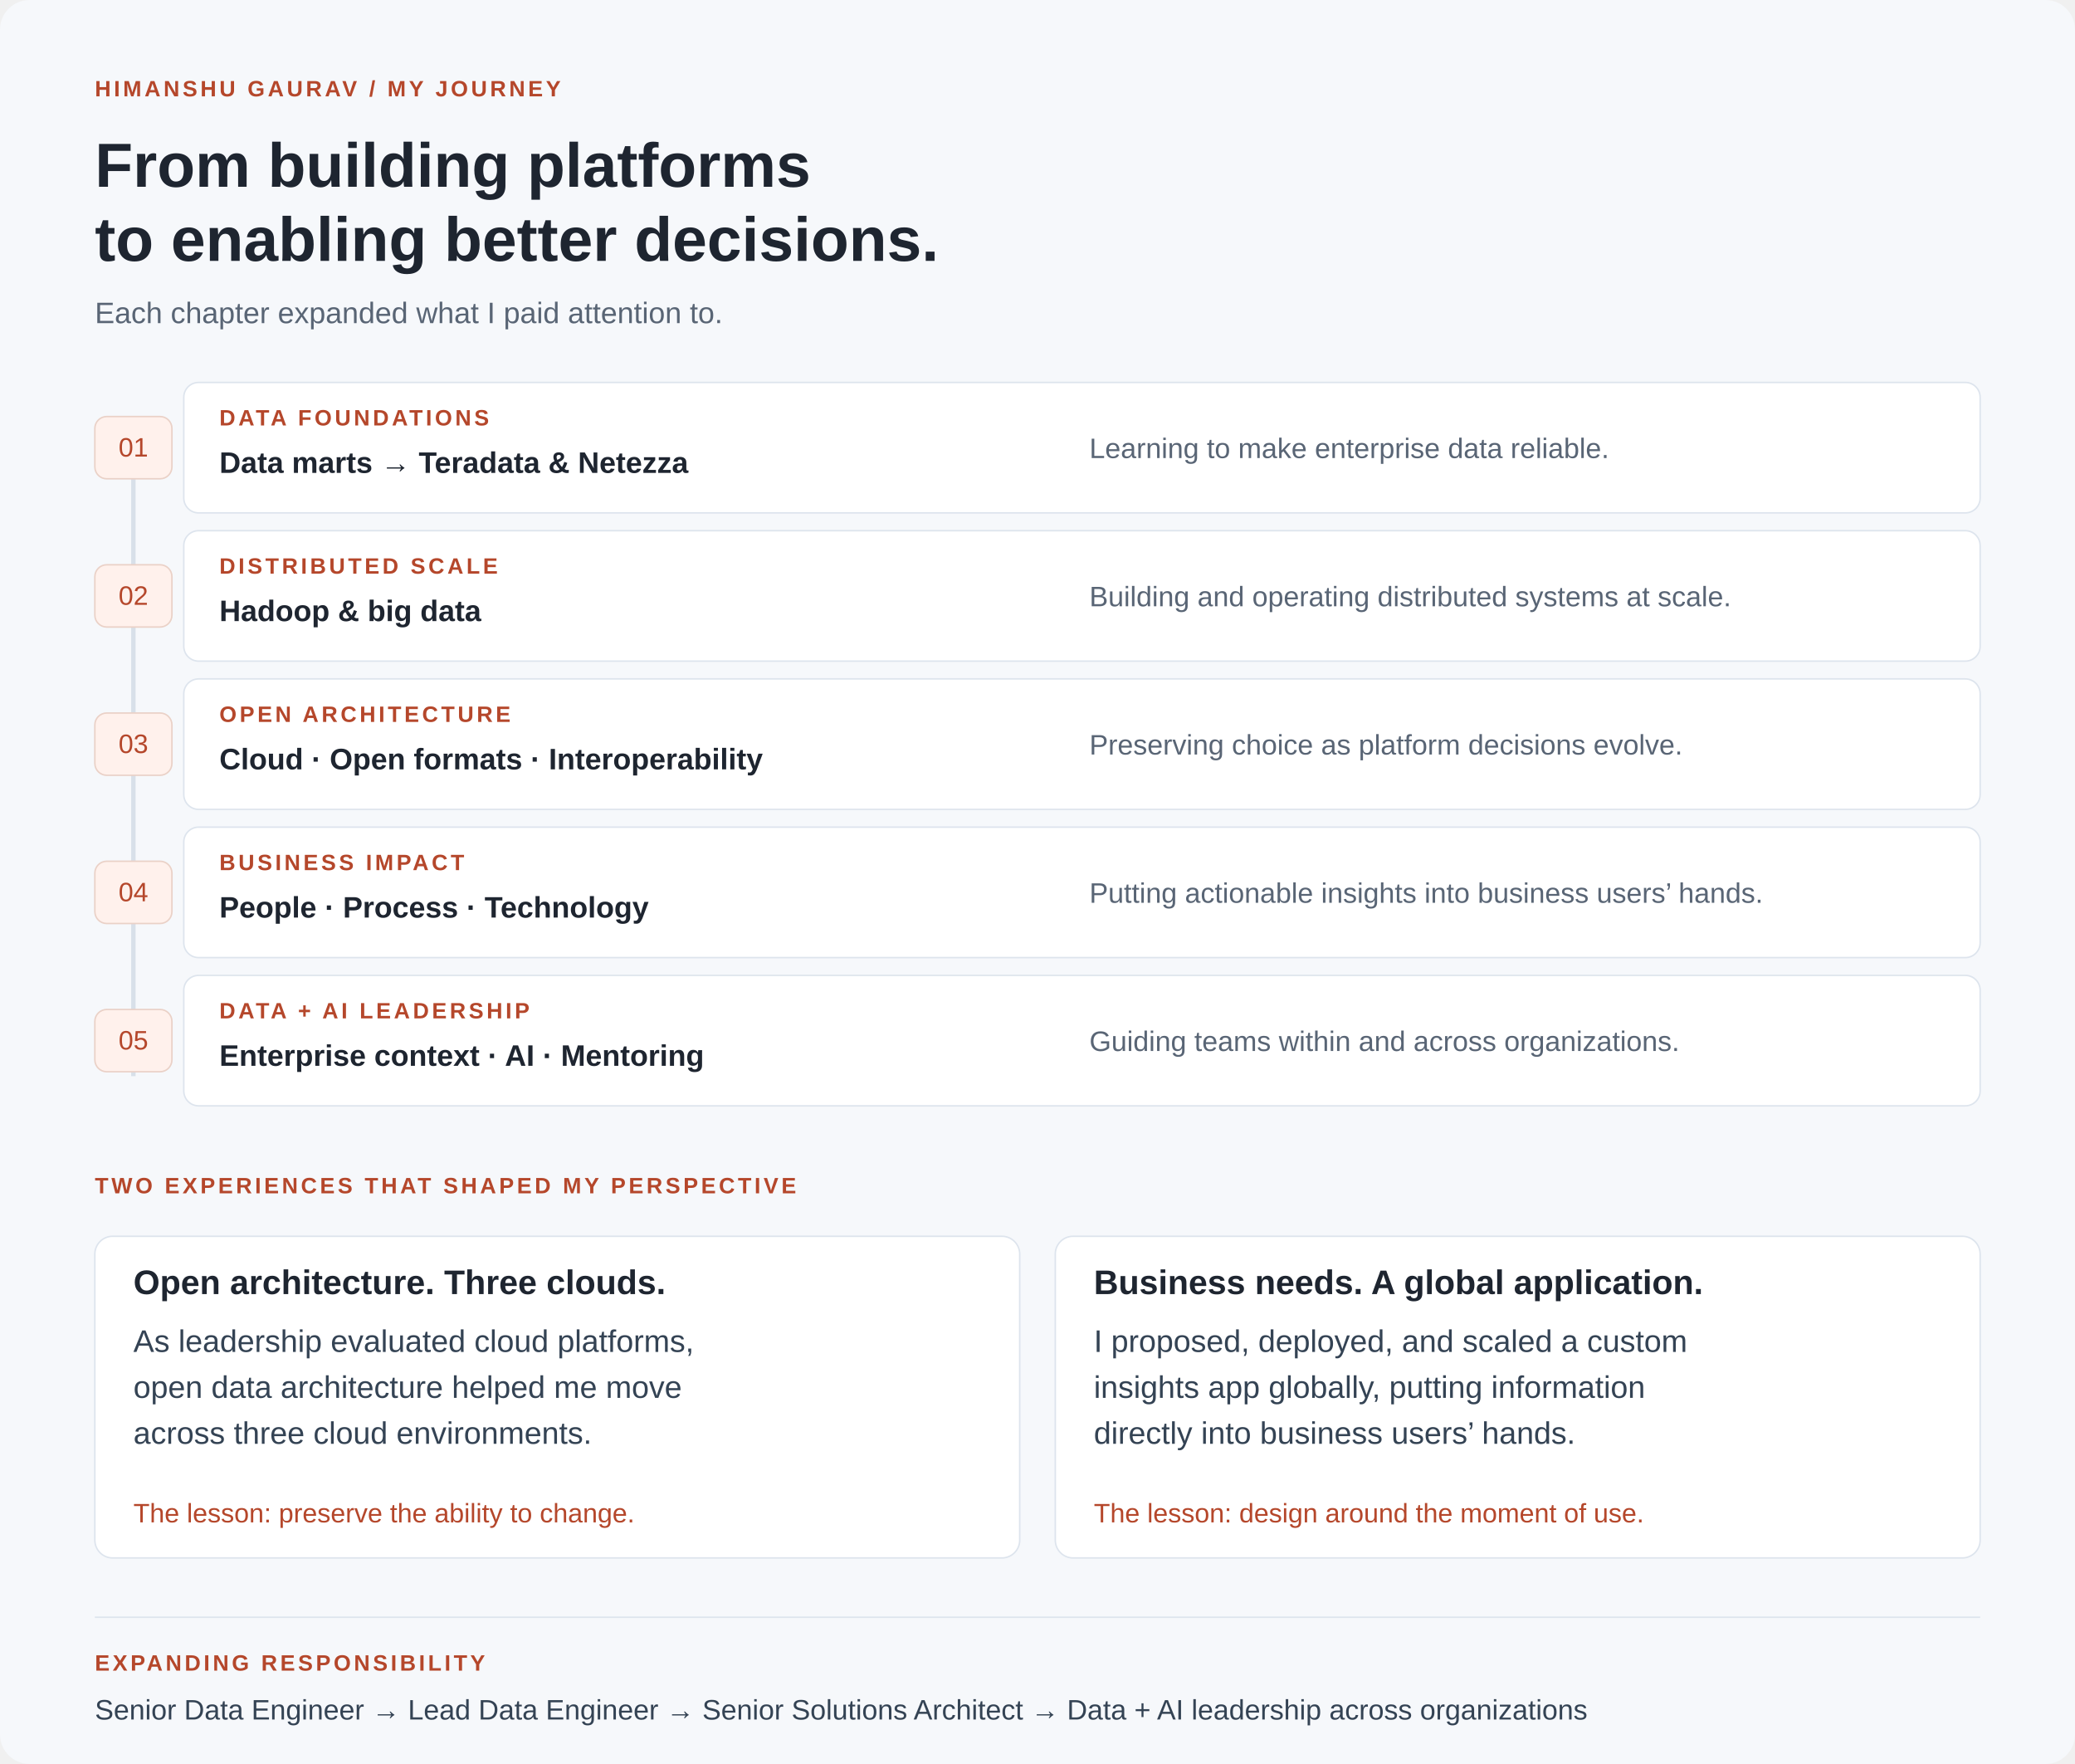
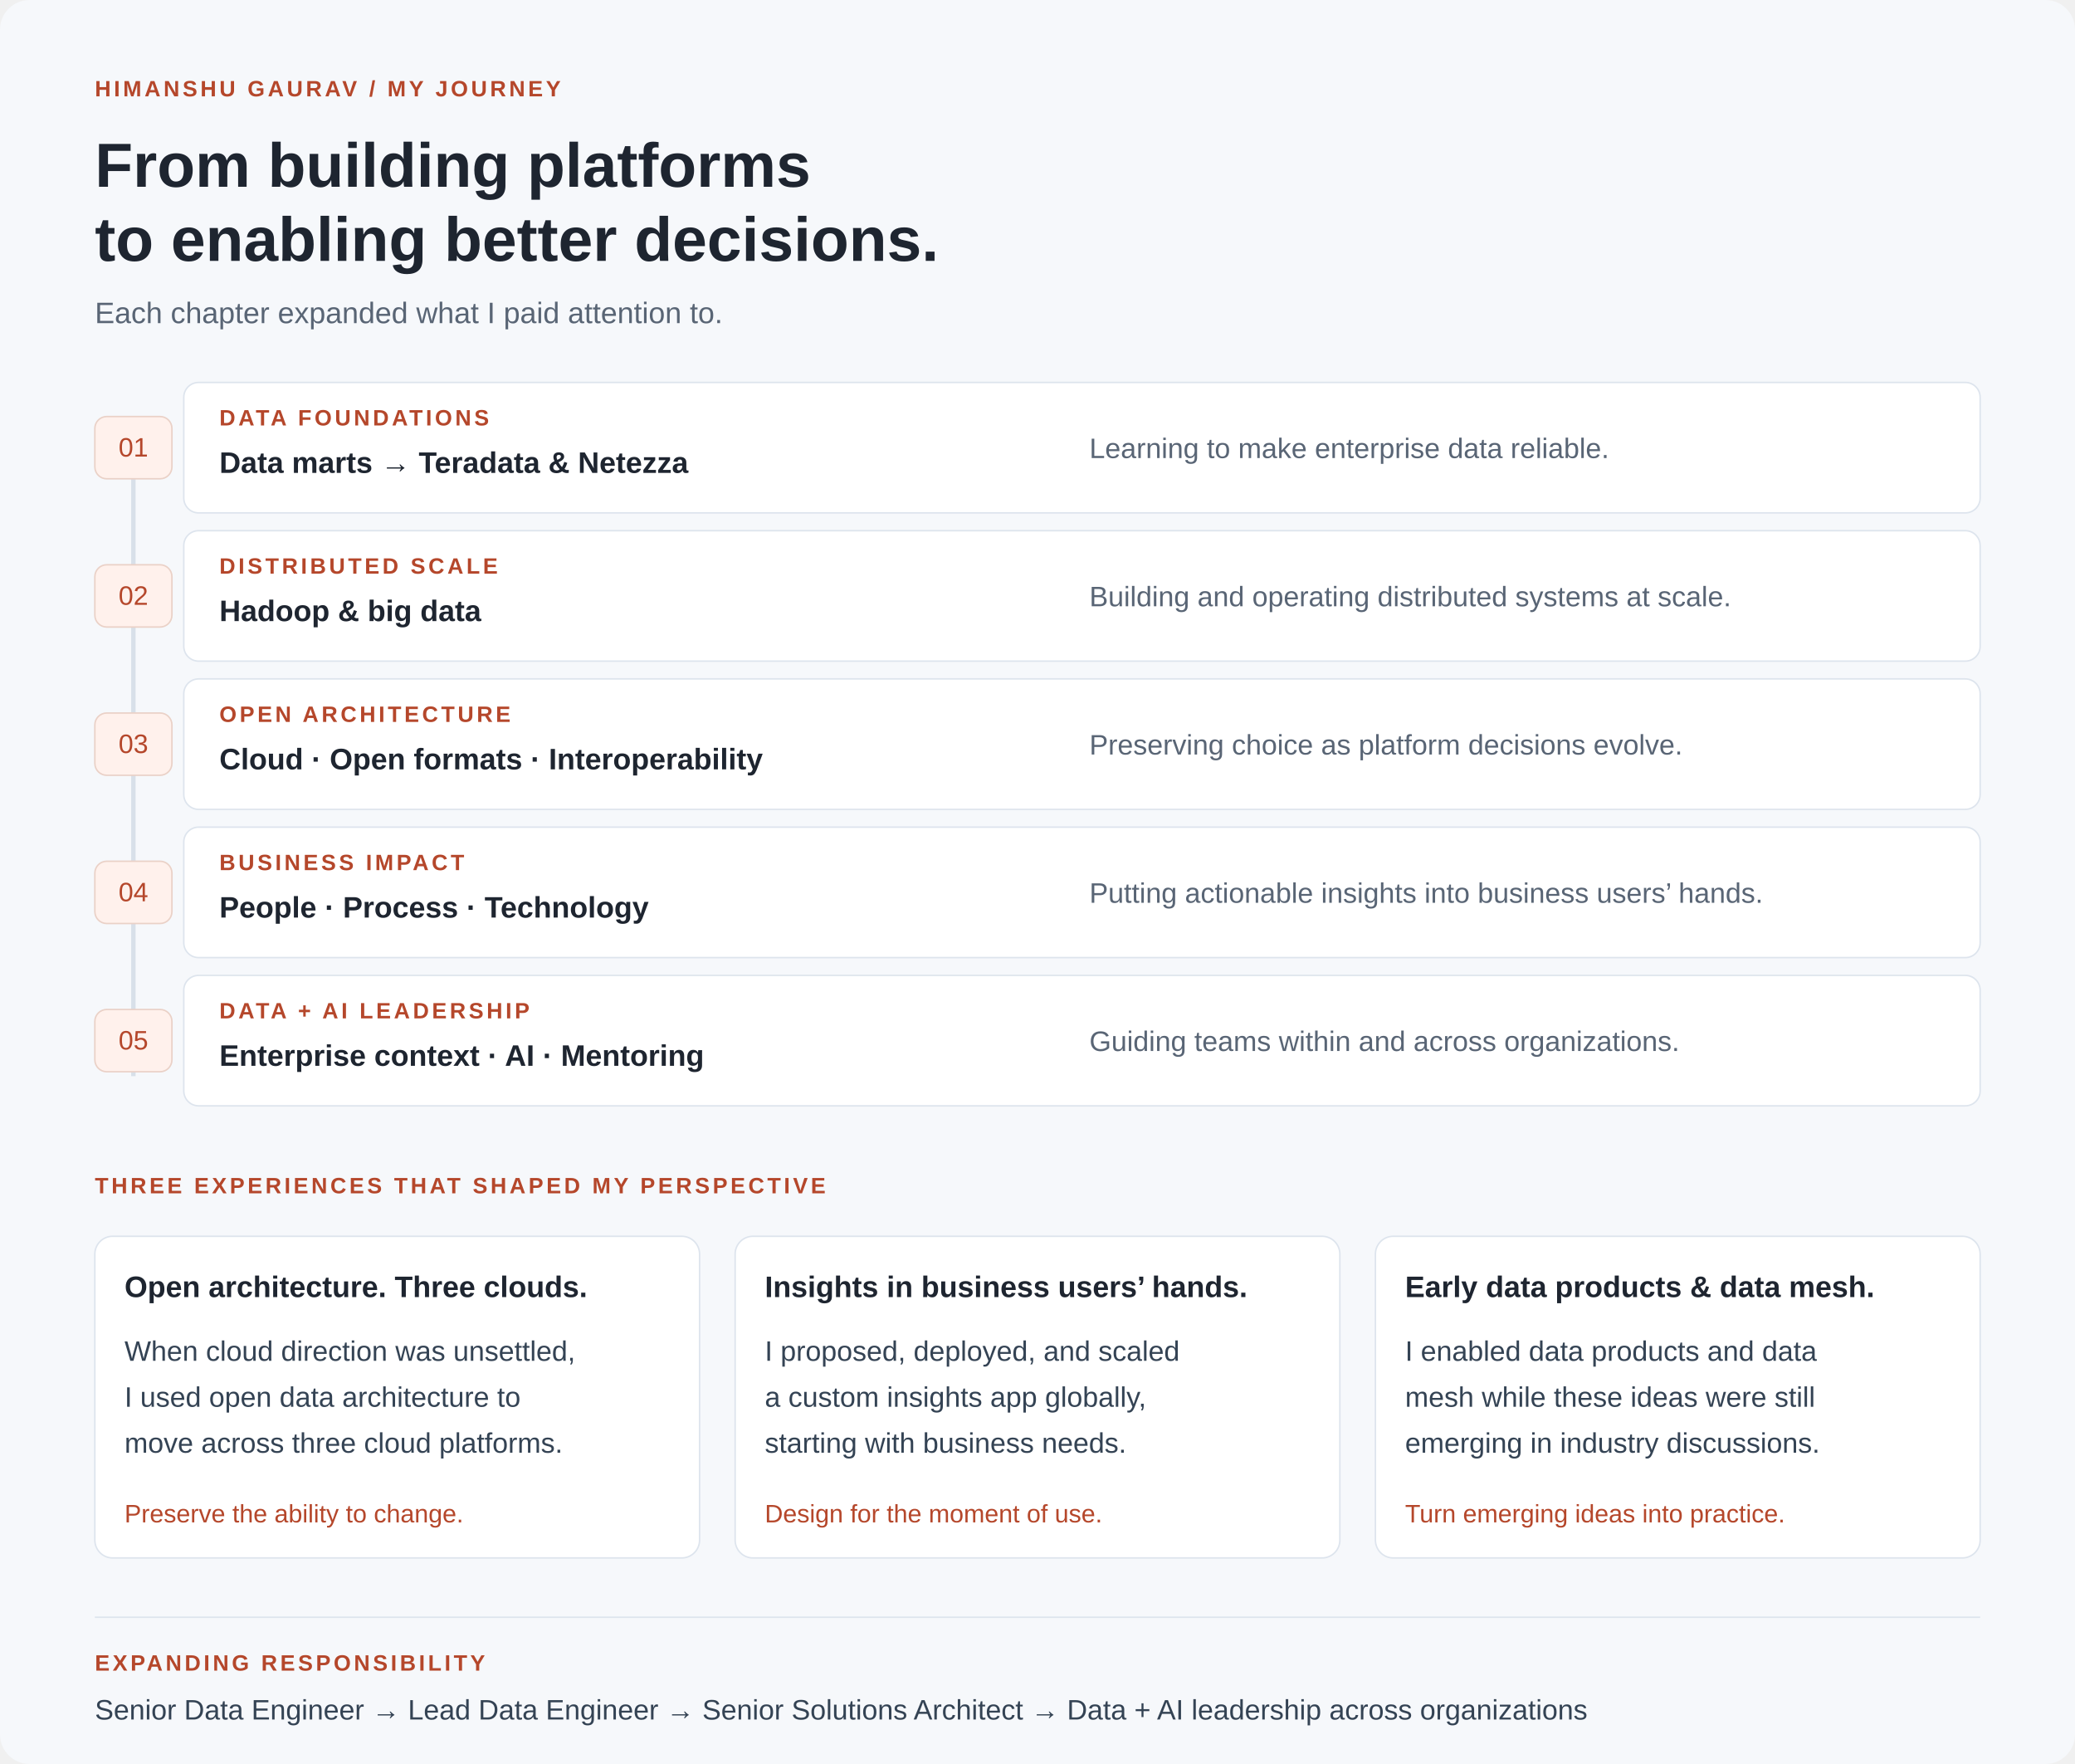
<svg xmlns="http://www.w3.org/2000/svg" width="1400" height="1190" viewBox="0 0 1400 1190" role="img" aria-labelledby="title desc">
  <rect width="1400" height="1190" rx="20" fill="#f6f8fb" />
  <style>text{font-family:Arial,Helvetica,sans-serif}.label{font-size:15px;letter-spacing:2px;fill:#b5472b;font-weight:700}.title{font-size:42px;font-weight:700;fill:#1e2530}.small{font-size:20px;fill:#596575}.body{font-size:21px;fill:#344354}</style>
  <text x="64" y="65" class="label">HIMANSHU GAURAV / MY JOURNEY</text>
  <text x="64" y="126" class="title">From building platforms</text>
  <text x="64" y="176" class="title">to enabling better decisions.</text>
  <text x="64" y="218" class="small">Each chapter expanded what I paid attention to.</text>
  <line x1="90" y1="296" x2="90" y2="726" stroke="#d8e0e9" stroke-width="3" />
  <rect x="124" y="258" width="1212" height="88" rx="10" fill="#fff" stroke="#dde4ed" />
  <rect x="64" y="281" width="52" height="42" rx="8" fill="#fff1ec" stroke="#ead1c7" />
  <text x="90" y="308" text-anchor="middle" font-size="18" fill="#b5472b">01</text>
  <text x="148" y="287" class="label">DATA FOUNDATIONS</text>
  <text x="148" y="319" font-size="20" font-weight="700" fill="#1e2530">Data marts → Teradata &amp; Netezza</text>
  <text x="735" y="309" font-size="19" fill="#596575">Learning to make enterprise data reliable.</text>
  <rect x="124" y="358" width="1212" height="88" rx="10" fill="#fff" stroke="#dde4ed" />
  <rect x="64" y="381" width="52" height="42" rx="8" fill="#fff1ec" stroke="#ead1c7" />
  <text x="90" y="408" text-anchor="middle" font-size="18" fill="#b5472b">02</text>
  <text x="148" y="387" class="label">DISTRIBUTED SCALE</text>
  <text x="148" y="419" font-size="20" font-weight="700" fill="#1e2530">Hadoop &amp; big data</text>
  <text x="735" y="409" font-size="19" fill="#596575">Building and operating distributed systems at scale.</text>
  <rect x="124" y="458" width="1212" height="88" rx="10" fill="#fff" stroke="#dde4ed" />
  <rect x="64" y="481" width="52" height="42" rx="8" fill="#fff1ec" stroke="#ead1c7" />
  <text x="90" y="508" text-anchor="middle" font-size="18" fill="#b5472b">03</text>
  <text x="148" y="487" class="label">OPEN ARCHITECTURE</text>
  <text x="148" y="519" font-size="20" font-weight="700" fill="#1e2530">Cloud · Open formats · Interoperability</text>
  <text x="735" y="509" font-size="19" fill="#596575">Preserving choice as platform decisions evolve.</text>
  <rect x="124" y="558" width="1212" height="88" rx="10" fill="#fff" stroke="#dde4ed" />
  <rect x="64" y="581" width="52" height="42" rx="8" fill="#fff1ec" stroke="#ead1c7" />
  <text x="90" y="608" text-anchor="middle" font-size="18" fill="#b5472b">04</text>
  <text x="148" y="587" class="label">BUSINESS IMPACT</text>
  <text x="148" y="619" font-size="20" font-weight="700" fill="#1e2530">People · Process · Technology</text>
  <text x="735" y="609" font-size="19" fill="#596575">Putting actionable insights into business users’ hands.</text>
  <rect x="124" y="658" width="1212" height="88" rx="10" fill="#fff" stroke="#dde4ed" />
  <rect x="64" y="681" width="52" height="42" rx="8" fill="#fff1ec" stroke="#ead1c7" />
  <text x="90" y="708" text-anchor="middle" font-size="18" fill="#b5472b">05</text>
  <text x="148" y="687" class="label">DATA + AI LEADERSHIP</text>
  <text x="148" y="719" font-size="20" font-weight="700" fill="#1e2530">Enterprise context · AI · Mentoring</text>
  <text x="735" y="709" font-size="19" fill="#596575">Guiding teams within and across organizations.</text>
-   <text x="64" y="805" class="label">TWO EXPERIENCES THAT SHAPED MY PERSPECTIVE</text>
-   <rect x="64" y="834" width="624" height="217" rx="12" fill="#fff" stroke="#dde4ed" />
-   <rect x="712" y="834" width="624" height="217" rx="12" fill="#fff" stroke="#dde4ed" />
-   <text x="90" y="873" font-size="23" font-weight="700" fill="#1e2530">Open architecture. Three clouds.</text>
-   <text x="90" y="912" class="body">
-     <tspan x="90">As leadership evaluated cloud platforms,</tspan>
-     <tspan x="90" dy="31">open data architecture helped me move</tspan>
-     <tspan x="90" dy="31">across three cloud environments.</tspan>
+   <text x="64" y="805" class="label">THREE EXPERIENCES THAT SHAPED MY PERSPECTIVE</text>
+   <rect x="64" y="834" width="408" height="217" rx="12" fill="#fff" stroke="#dde4ed" />
+   <text x="84" y="875" font-size="20" font-weight="700" fill="#1e2530">Open architecture. Three clouds.</text>
+   <text x="84" y="918" font-size="19" fill="#344354">
+     <tspan x="84">When cloud direction was unsettled,</tspan>
+     <tspan x="84" dy="31">I used open data architecture to</tspan>
+     <tspan x="84" dy="31">move across three cloud platforms.</tspan>
  </text>
-   <text x="90" y="1027" font-size="18" fill="#b5472b">The lesson: preserve the ability to change.</text>
-   <text x="738" y="873" font-size="23" font-weight="700" fill="#1e2530">Business needs. A global application.</text>
-   <text x="738" y="912" class="body">
-     <tspan x="738">I proposed, deployed, and scaled a custom</tspan>
-     <tspan x="738" dy="31">insights app globally, putting information</tspan>
-     <tspan x="738" dy="31">directly into business users’ hands.</tspan>
+   <text x="84" y="1027" font-size="17" fill="#b5472b">Preserve the ability to change.</text>
+   <rect x="496" y="834" width="408" height="217" rx="12" fill="#fff" stroke="#dde4ed" />
+   <text x="516" y="875" font-size="20" font-weight="700" fill="#1e2530">Insights in business users’ hands.</text>
+   <text x="516" y="918" font-size="19" fill="#344354">
+     <tspan x="516">I proposed, deployed, and scaled</tspan>
+     <tspan x="516" dy="31">a custom insights app globally,</tspan>
+     <tspan x="516" dy="31">starting with business needs.</tspan>
  </text>
-   <text x="738" y="1027" font-size="18" fill="#b5472b">The lesson: design around the moment of use.</text>
+   <text x="516" y="1027" font-size="17" fill="#b5472b">Design for the moment of use.</text>
+   <rect x="928" y="834" width="408" height="217" rx="12" fill="#fff" stroke="#dde4ed" />
+   <text x="948" y="875" font-size="20" font-weight="700" fill="#1e2530">Early data products &amp; data mesh.</text>
+   <text x="948" y="918" font-size="19" fill="#344354">
+     <tspan x="948">I enabled data products and data</tspan>
+     <tspan x="948" dy="31">mesh while these ideas were still</tspan>
+     <tspan x="948" dy="31">emerging in industry discussions.</tspan>
+   </text>
+   <text x="948" y="1027" font-size="17" fill="#b5472b">Turn emerging ideas into practice.</text>
  <line x1="64" y1="1091" x2="1336" y2="1091" stroke="#dde4ed" />
  <text x="64" y="1127" class="label">EXPANDING RESPONSIBILITY</text>
  <text x="64" y="1160" font-size="19" fill="#344354">Senior Data Engineer → Lead Data Engineer → Senior Solutions Architect → Data + AI leadership across organizations</text>
</svg>
